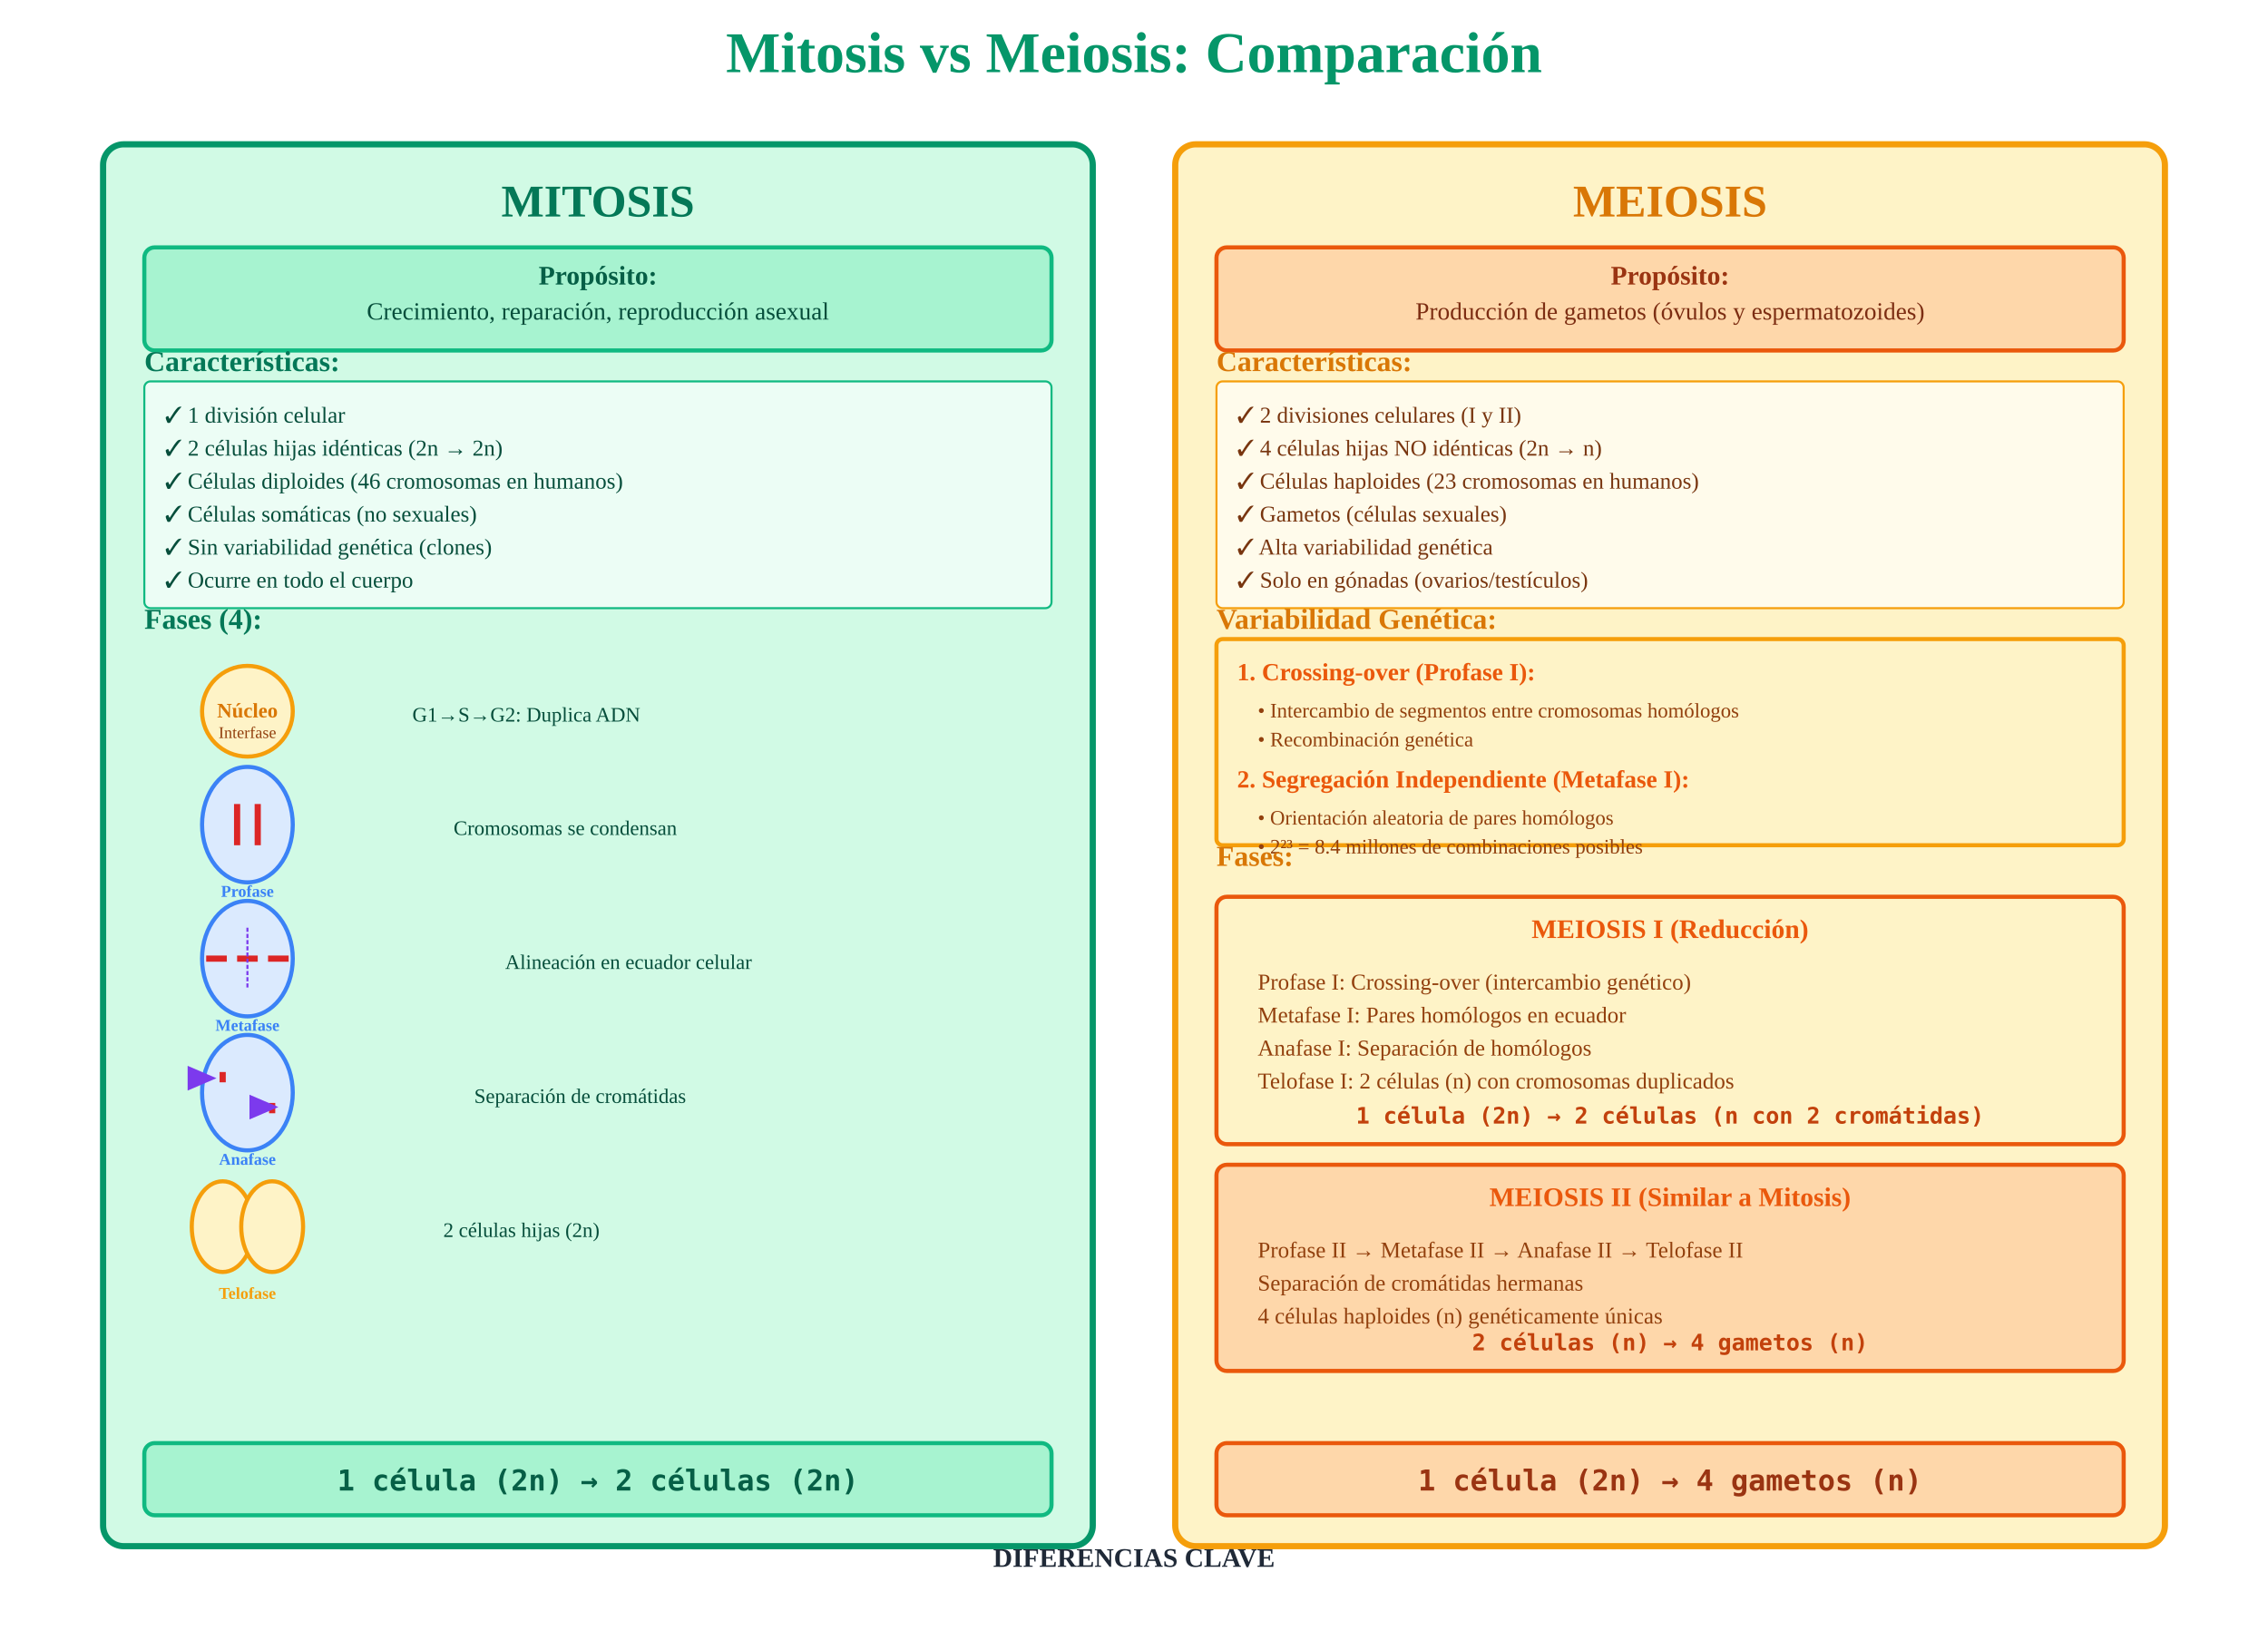
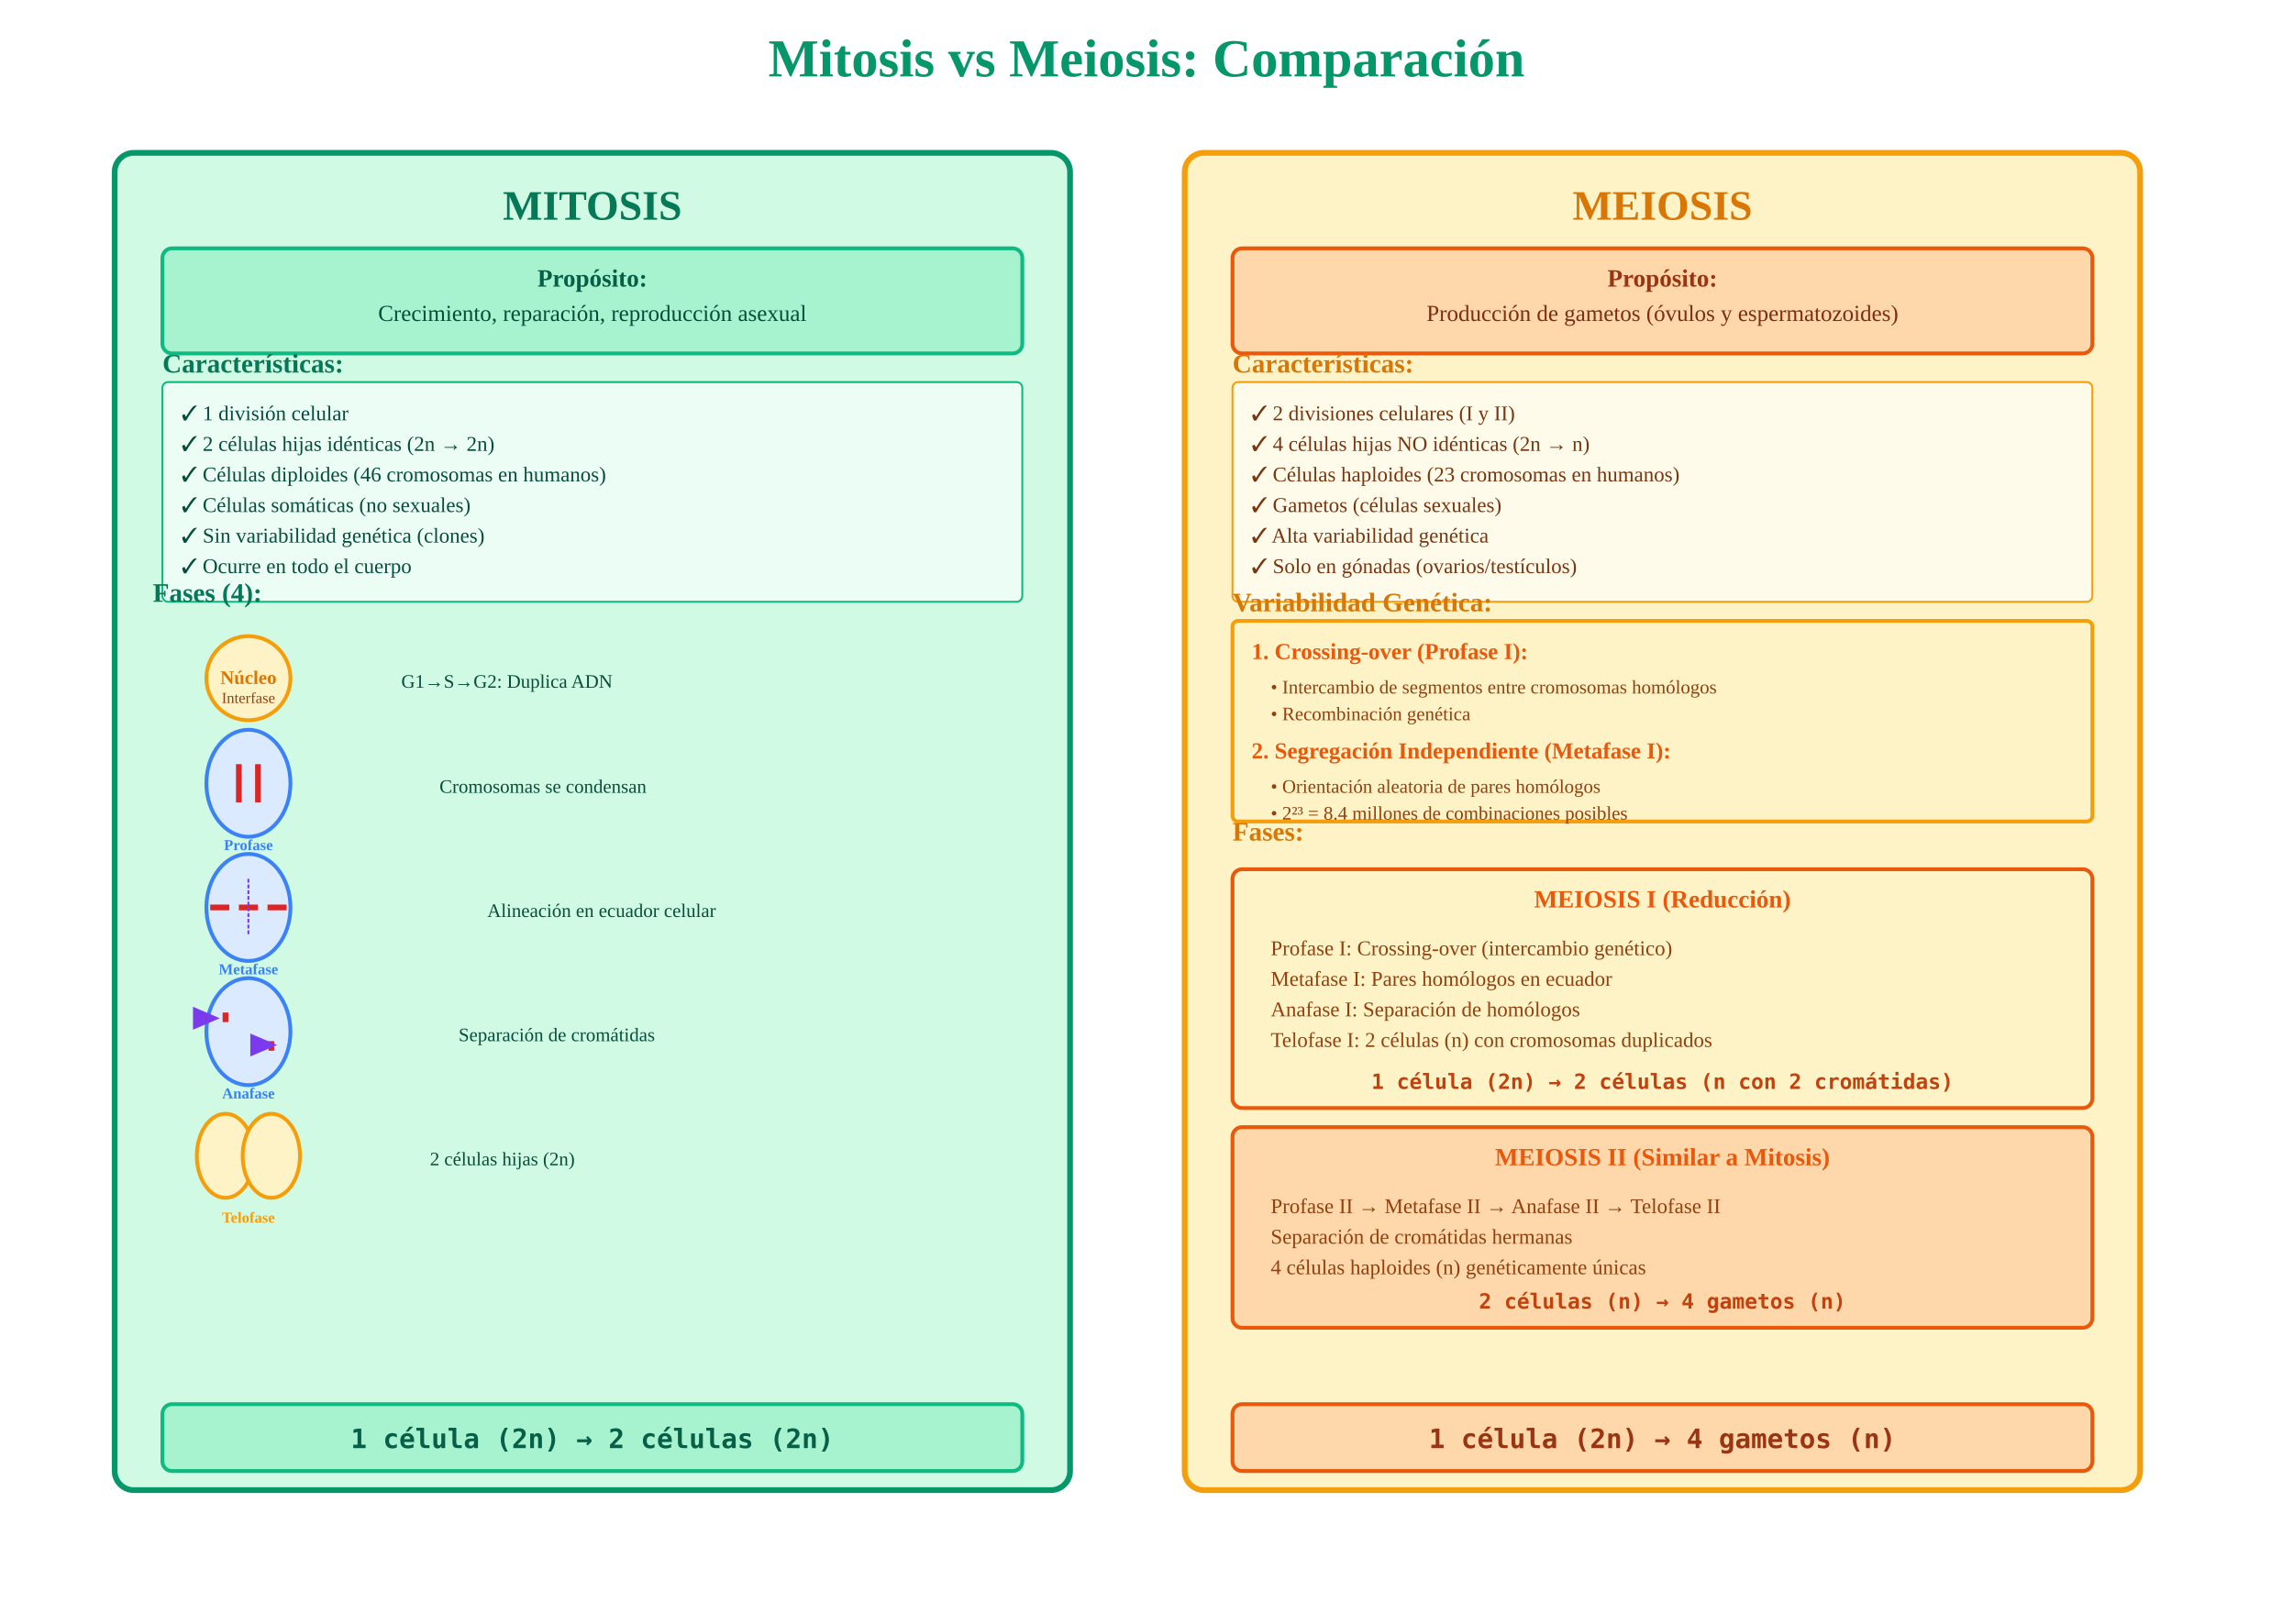
- <svg xmlns="http://www.w3.org/2000/svg" viewBox="0 0 1100 800">
-   <text x="550" y="35" font-size="28" font-weight="bold" text-anchor="middle" fill="#059669">
+ <svg xmlns="http://www.w3.org/2000/svg" viewBox="0 0 1200 850">
+   <text x="600" y="40" font-size="28" font-weight="bold" text-anchor="middle" fill="#059669">
    Mitosis vs Meiosis: Comparación
  </text>
-   <g transform="translate(50, 70)">
-     <rect x="0" y="0" width="480" height="680" fill="#d1fae5" stroke="#059669" stroke-width="3" rx="10" />
-     <text x="240" y="35" font-size="22" font-weight="bold" text-anchor="middle" fill="#047857">
+   <g transform="translate(60, 80)">
+     <rect x="0" y="0" width="500" height="700" fill="#d1fae5" stroke="#059669" stroke-width="3" rx="10" />
+     <text x="250" y="35" font-size="22" font-weight="bold" text-anchor="middle" fill="#047857">
      MITOSIS
    </text>
-     <g transform="translate(20, 50)">
-       <rect x="0" y="0" width="440" height="50" fill="#a7f3d0" stroke="#10b981" stroke-width="2" rx="5" />
-       <text x="220" y="18" font-size="13" font-weight="bold" text-anchor="middle" fill="#065f46">Propósito:</text>
-       <text x="220" y="35" font-size="12" text-anchor="middle" fill="#064e3b">Crecimiento, reparación, reproducción asexual</text>
+     <g transform="translate(25, 50)">
+       <rect x="0" y="0" width="450" height="55" fill="#a7f3d0" stroke="#10b981" stroke-width="2" rx="5" />
+       <text x="225" y="20" font-size="13" font-weight="bold" text-anchor="middle" fill="#065f46">Propósito:</text>
+       <text x="225" y="38" font-size="12" text-anchor="middle" fill="#064e3b">Crecimiento, reparación, reproducción asexual</text>
    </g>
-     <g transform="translate(20, 110)">
+     <g transform="translate(25, 115)">
      <text x="0" y="0" font-size="14" font-weight="bold" fill="#047857">Características:</text>
-       <rect x="0" y="5" width="440" height="110" fill="#ecfdf5" stroke="#10b981" stroke-width="1" rx="3" />
+       <rect x="0" y="5" width="450" height="115" fill="#ecfdf5" stroke="#10b981" stroke-width="1" rx="3" />
      <text x="10" y="25" font-size="11" fill="#064e3b">
        <tspan x="10" dy="0">✓ 1 división celular</tspan>
        <tspan x="10" dy="16">✓ 2 células hijas idénticas (2n → 2n)</tspan>
        <tspan x="10" dy="16">✓ Células diploides (46 cromosomas en humanos)</tspan>
        <tspan x="10" dy="16">✓ Células somáticas (no sexuales)</tspan>
        <tspan x="10" dy="16">✓ Sin variabilidad genética (clones)</tspan>
        <tspan x="10" dy="16">✓ Ocurre en todo el cuerpo</tspan>
      </text>
    </g>
    <g transform="translate(20, 235)">
      <text x="0" y="0" font-size="14" font-weight="bold" fill="#047857">Fases (4):</text>
      <g transform="translate(0, 15)">
        <circle cx="50" cy="25" r="22" fill="#fef3c7" stroke="#f59e0b" stroke-width="2" />
        <text x="50" y="28" font-size="10" font-weight="bold" text-anchor="middle" fill="#d97706">Núcleo</text>
        <text x="50" y="38" font-size="8" text-anchor="middle" fill="#92400e">Interfase</text>
        <text x="130" y="30" font-size="10" fill="#064e3b">G1→S→G2: Duplica ADN</text>
      </g>
      <g transform="translate(0, 70)">
        <ellipse cx="50" cy="25" rx="22" ry="28" fill="#dbeafe" stroke="#3b82f6" stroke-width="2" />
        <line x1="45" y1="15" x2="45" y2="35" stroke="#dc2626" stroke-width="3" />
        <line x1="55" y1="15" x2="55" y2="35" stroke="#dc2626" stroke-width="3" />
        <text x="50" y="60" font-size="8" font-weight="bold" text-anchor="middle" fill="#3b82f6">Profase</text>
        <text x="150" y="30" font-size="10" fill="#064e3b">Cromosomas se condensan</text>
      </g>
      <g transform="translate(0, 135)">
        <ellipse cx="50" cy="25" rx="22" ry="28" fill="#dbeafe" stroke="#3b82f6" stroke-width="2" />
        <line x1="30" y1="25" x2="40" y2="25" stroke="#dc2626" stroke-width="3" />
        <line x1="45" y1="25" x2="55" y2="25" stroke="#dc2626" stroke-width="3" />
        <line x1="60" y1="25" x2="70" y2="25" stroke="#dc2626" stroke-width="3" />
        <line x1="50" y1="10" x2="50" y2="40" stroke="#7c3aed" stroke-width="1" stroke-dasharray="2,1" />
        <text x="50" y="60" font-size="8" font-weight="bold" text-anchor="middle" fill="#3b82f6">Metafase</text>
        <text x="175" y="30" font-size="10" fill="#064e3b">Alineación en ecuador celular</text>
      </g>
      <g transform="translate(0, 200)">
        <ellipse cx="50" cy="25" rx="22" ry="28" fill="#dbeafe" stroke="#3b82f6" stroke-width="2" />
        <line x1="38" y1="15" x2="38" y2="20" stroke="#dc2626" stroke-width="3" />
        <line x1="62" y1="30" x2="62" y2="35" stroke="#dc2626" stroke-width="3" />
        <line x1="35" y1="18" x2="35" y2="18" stroke="#7c3aed" stroke-width="2" marker-start="url(#arrowpurple3)" />
        <line x1="65" y1="32" x2="65" y2="32" stroke="#7c3aed" stroke-width="2" marker-end="url(#arrowpurple3)" />
        <text x="50" y="60" font-size="8" font-weight="bold" text-anchor="middle" fill="#3b82f6">Anafase</text>
        <text x="160" y="30" font-size="10" fill="#064e3b">Separación de cromátidas</text>
      </g>
      <g transform="translate(0, 265)">
        <ellipse cx="38" cy="25" rx="15" ry="22" fill="#fef3c7" stroke="#f59e0b" stroke-width="2" />
        <ellipse cx="62" cy="25" rx="15" ry="22" fill="#fef3c7" stroke="#f59e0b" stroke-width="2" />
        <text x="50" y="60" font-size="8" font-weight="bold" text-anchor="middle" fill="#f59e0b">Telofase</text>
        <text x="145" y="30" font-size="10" fill="#064e3b">2 células hijas (2n)</text>
      </g>
    </g>
-     <g transform="translate(20, 630)">
-       <rect x="0" y="0" width="440" height="35" fill="#a7f3d0" stroke="#10b981" stroke-width="2" rx="5" />
-       <text x="220" y="23" font-size="14" font-weight="bold" text-anchor="middle" fill="#065f46" font-family="monospace">
+     <g transform="translate(25, 655)">
+       <rect x="0" y="0" width="450" height="35" fill="#a7f3d0" stroke="#10b981" stroke-width="2" rx="5" />
+       <text x="225" y="23" font-size="14" font-weight="bold" text-anchor="middle" fill="#065f46" font-family="monospace">
        1 célula (2n) → 2 células (2n)
      </text>
    </g>
  </g>
-   <g transform="translate(570, 70)">
-     <rect x="0" y="0" width="480" height="680" fill="#fef3c7" stroke="#f59e0b" stroke-width="3" rx="10" />
-     <text x="240" y="35" font-size="22" font-weight="bold" text-anchor="middle" fill="#d97706">
+   <g transform="translate(620, 80)">
+     <rect x="0" y="0" width="500" height="700" fill="#fef3c7" stroke="#f59e0b" stroke-width="3" rx="10" />
+     <text x="250" y="35" font-size="22" font-weight="bold" text-anchor="middle" fill="#d97706">
      MEIOSIS
    </text>
-     <g transform="translate(20, 50)">
-       <rect x="0" y="0" width="440" height="50" fill="#fed7aa" stroke="#ea580c" stroke-width="2" rx="5" />
-       <text x="220" y="18" font-size="13" font-weight="bold" text-anchor="middle" fill="#9a3412">Propósito:</text>
-       <text x="220" y="35" font-size="12" text-anchor="middle" fill="#7c2d12">Producción de gametos (óvulos y espermatozoides)</text>
+     <g transform="translate(25, 50)">
+       <rect x="0" y="0" width="450" height="55" fill="#fed7aa" stroke="#ea580c" stroke-width="2" rx="5" />
+       <text x="225" y="20" font-size="13" font-weight="bold" text-anchor="middle" fill="#9a3412">Propósito:</text>
+       <text x="225" y="38" font-size="12" text-anchor="middle" fill="#7c2d12">Producción de gametos (óvulos y espermatozoides)</text>
    </g>
-     <g transform="translate(20, 110)">
+     <g transform="translate(25, 115)">
      <text x="0" y="0" font-size="14" font-weight="bold" fill="#d97706">Características:</text>
-       <rect x="0" y="5" width="440" height="110" fill="#fffbeb" stroke="#f59e0b" stroke-width="1" rx="3" />
+       <rect x="0" y="5" width="450" height="115" fill="#fffbeb" stroke="#f59e0b" stroke-width="1" rx="3" />
      <text x="10" y="25" font-size="11" fill="#78350f">
        <tspan x="10" dy="0">✓ 2 divisiones celulares (I y II)</tspan>
        <tspan x="10" dy="16">✓ 4 células hijas NO idénticas (2n → n)</tspan>
        <tspan x="10" dy="16">✓ Células haploides (23 cromosomas en humanos)</tspan>
        <tspan x="10" dy="16">✓ Gametos (células sexuales)</tspan>
        <tspan x="10" dy="16">✓ Alta variabilidad genética</tspan>
        <tspan x="10" dy="16">✓ Solo en gónadas (ovarios/testículos)</tspan>
      </text>
    </g>
-     <g transform="translate(20, 235)">
+     <g transform="translate(25, 240)">
      <text x="0" y="0" font-size="14" font-weight="bold" fill="#d97706">Variabilidad Genética:</text>
-       <rect x="0" y="5" width="440" height="100" fill="#fef3c7" stroke="#f59e0b" stroke-width="2" rx="3" />
+       <rect x="0" y="5" width="450" height="105" fill="#fef3c7" stroke="#f59e0b" stroke-width="2" rx="3" />
      <g transform="translate(10, 25)">
        <text x="0" y="0" font-size="12" font-weight="bold" fill="#ea580c">1. Crossing-over (Profase I):</text>
        <text x="10" y="18" font-size="10" fill="#92400e">
          • Intercambio de segmentos entre cromosomas homólogos
        </text>
        <text x="10" y="32" font-size="10" fill="#92400e">
          • Recombinación genética
        </text>
        <text x="0" y="52" font-size="12" font-weight="bold" fill="#ea580c">2. Segregación Independiente (Metafase I):</text>
        <text x="10" y="70" font-size="10" fill="#92400e">
          • Orientación aleatoria de pares homólogos
        </text>
        <text x="10" y="84" font-size="10" fill="#92400e">
          • 2²³ = 8.4 millones de combinaciones posibles
        </text>
      </g>
    </g>
-     <g transform="translate(20, 350)">
+     <g transform="translate(25, 360)">
      <text x="0" y="0" font-size="14" font-weight="bold" fill="#d97706">Fases:</text>
      <g transform="translate(0, 15)">
-         <rect x="0" y="0" width="440" height="120" fill="#fef3c7" stroke="#ea580c" stroke-width="2" rx="5" />
-         <text x="220" y="20" font-size="13" font-weight="bold" text-anchor="middle" fill="#ea580c">MEIOSIS I (Reducción)</text>
+         <rect x="0" y="0" width="450" height="125" fill="#fef3c7" stroke="#ea580c" stroke-width="2" rx="5" />
+         <text x="225" y="20" font-size="13" font-weight="bold" text-anchor="middle" fill="#ea580c">MEIOSIS I (Reducción)</text>
        <g transform="translate(20, 30)">
          <text x="0" y="15" font-size="11" fill="#92400e">
            <tspan x="0" dy="0">Profase I: Crossing-over (intercambio genético)</tspan>
            <tspan x="0" dy="16">Metafase I: Pares homólogos en ecuador</tspan>
            <tspan x="0" dy="16">Anafase I: Separación de homólogos</tspan>
            <tspan x="0" dy="16">Telofase I: 2 células (n) con cromosomas duplicados</tspan>
          </text>
        </g>
-         <text x="220" y="110" font-size="11" font-weight="bold" text-anchor="middle" fill="#c2410c" font-family="monospace">
+         <text x="225" y="115" font-size="11" font-weight="bold" text-anchor="middle" fill="#c2410c" font-family="monospace">
          1 célula (2n) → 2 células (n con 2 cromátidas)
        </text>
      </g>
-       <g transform="translate(0, 145)">
-         <rect x="0" y="0" width="440" height="100" fill="#fed7aa" stroke="#ea580c" stroke-width="2" rx="5" />
-         <text x="220" y="20" font-size="13" font-weight="bold" text-anchor="middle" fill="#ea580c">MEIOSIS II (Similar a Mitosis)</text>
+       <g transform="translate(0, 150)">
+         <rect x="0" y="0" width="450" height="105" fill="#fed7aa" stroke="#ea580c" stroke-width="2" rx="5" />
+         <text x="225" y="20" font-size="13" font-weight="bold" text-anchor="middle" fill="#ea580c">MEIOSIS II (Similar a Mitosis)</text>
        <g transform="translate(20, 30)">
          <text x="0" y="15" font-size="11" fill="#92400e">
            <tspan x="0" dy="0">Profase II → Metafase II → Anafase II → Telofase II</tspan>
            <tspan x="0" dy="16">Separación de cromátidas hermanas</tspan>
            <tspan x="0" dy="16">4 células haploides (n) genéticamente únicas</tspan>
          </text>
        </g>
-         <text x="220" y="90" font-size="11" font-weight="bold" text-anchor="middle" fill="#c2410c" font-family="monospace">
+         <text x="225" y="95" font-size="11" font-weight="bold" text-anchor="middle" fill="#c2410c" font-family="monospace">
          2 células (n) → 4 gametos (n)
        </text>
      </g>
    </g>
-     <g transform="translate(20, 630)">
-       <rect x="0" y="0" width="440" height="35" fill="#fed7aa" stroke="#ea580c" stroke-width="2" rx="5" />
-       <text x="220" y="23" font-size="14" font-weight="bold" text-anchor="middle" fill="#9a3412" font-family="monospace">
+     <g transform="translate(25, 655)">
+       <rect x="0" y="0" width="450" height="35" fill="#fed7aa" stroke="#ea580c" stroke-width="2" rx="5" />
+       <text x="225" y="23" font-size="14" font-weight="bold" text-anchor="middle" fill="#9a3412" font-family="monospace">
        1 célula (2n) → 4 gametos (n)
      </text>
    </g>
-   </g>
-   <g transform="translate(50, 770)">
-     <text x="500" y="-10" font-size="13" font-weight="bold" text-anchor="middle" fill="#1f2937">
-       DIFERENCIAS CLAVE
-     </text>
  </g>
  <defs>
    <marker id="arrowpurple3" markerWidth="8" markerHeight="8" refX="7" refY="3" orient="auto">
      <path d="M0,0 L0,6 L7,3 z" fill="#7c3aed" />
    </marker>
  </defs>
</svg>
